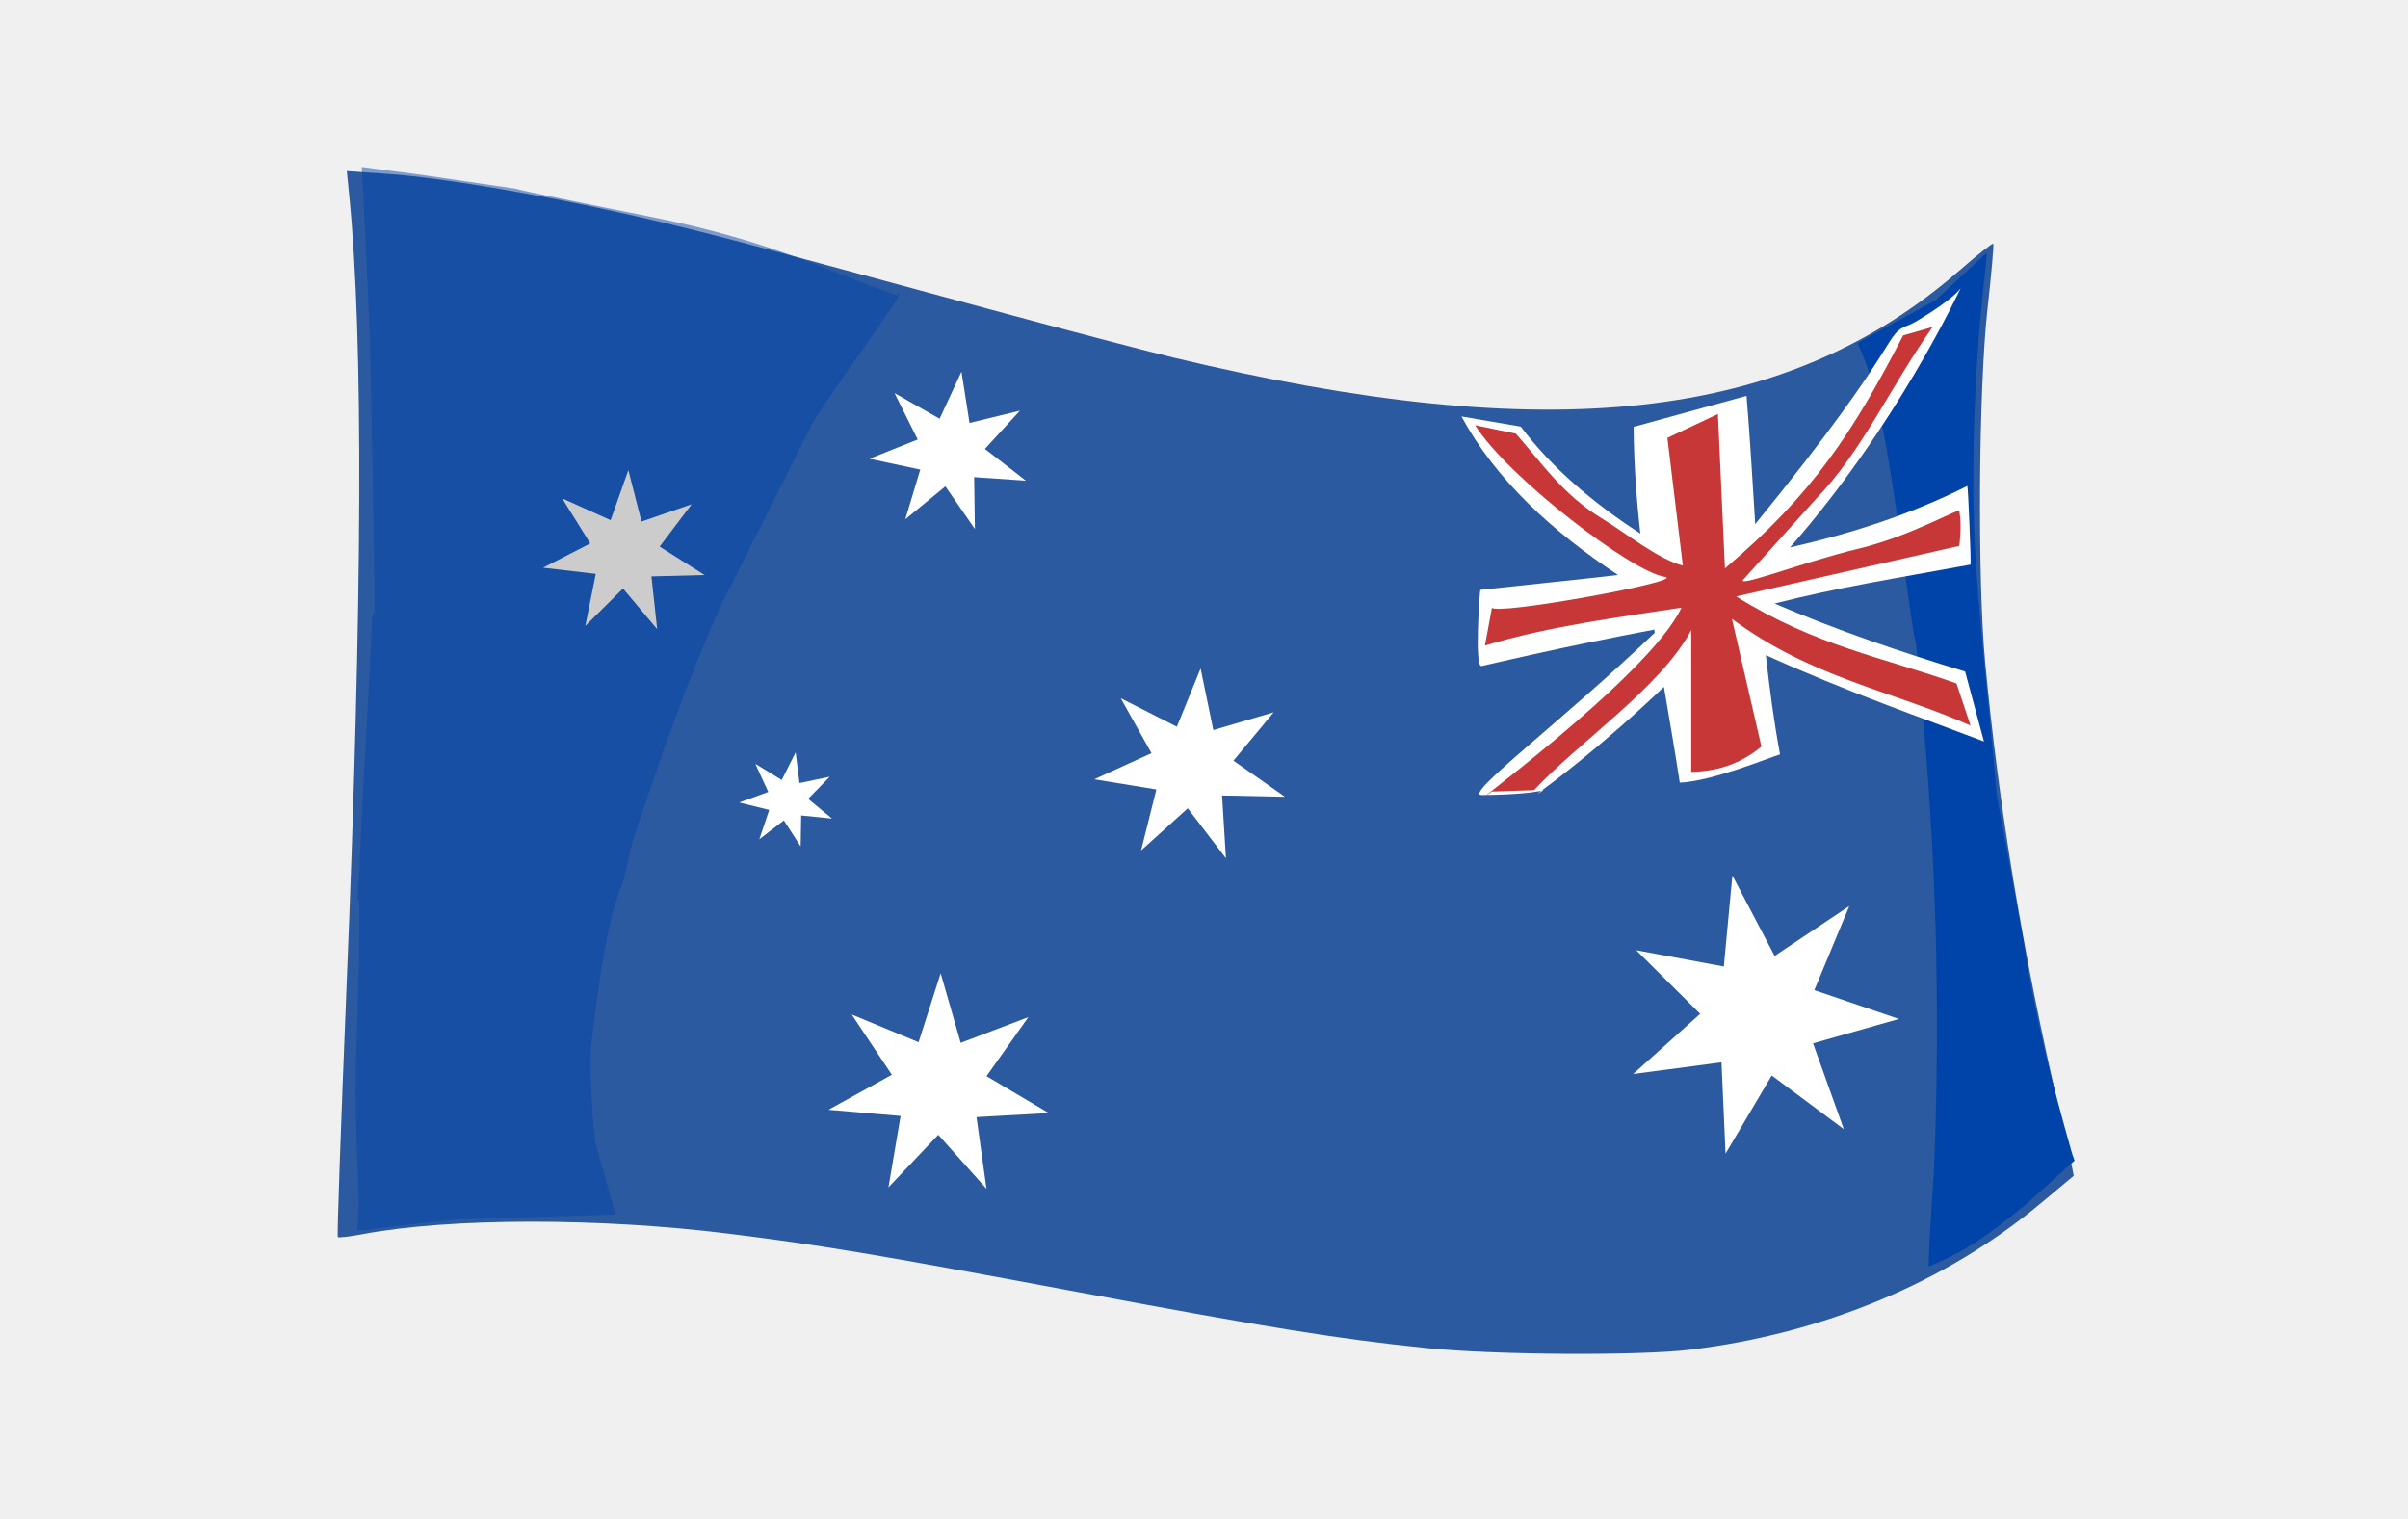
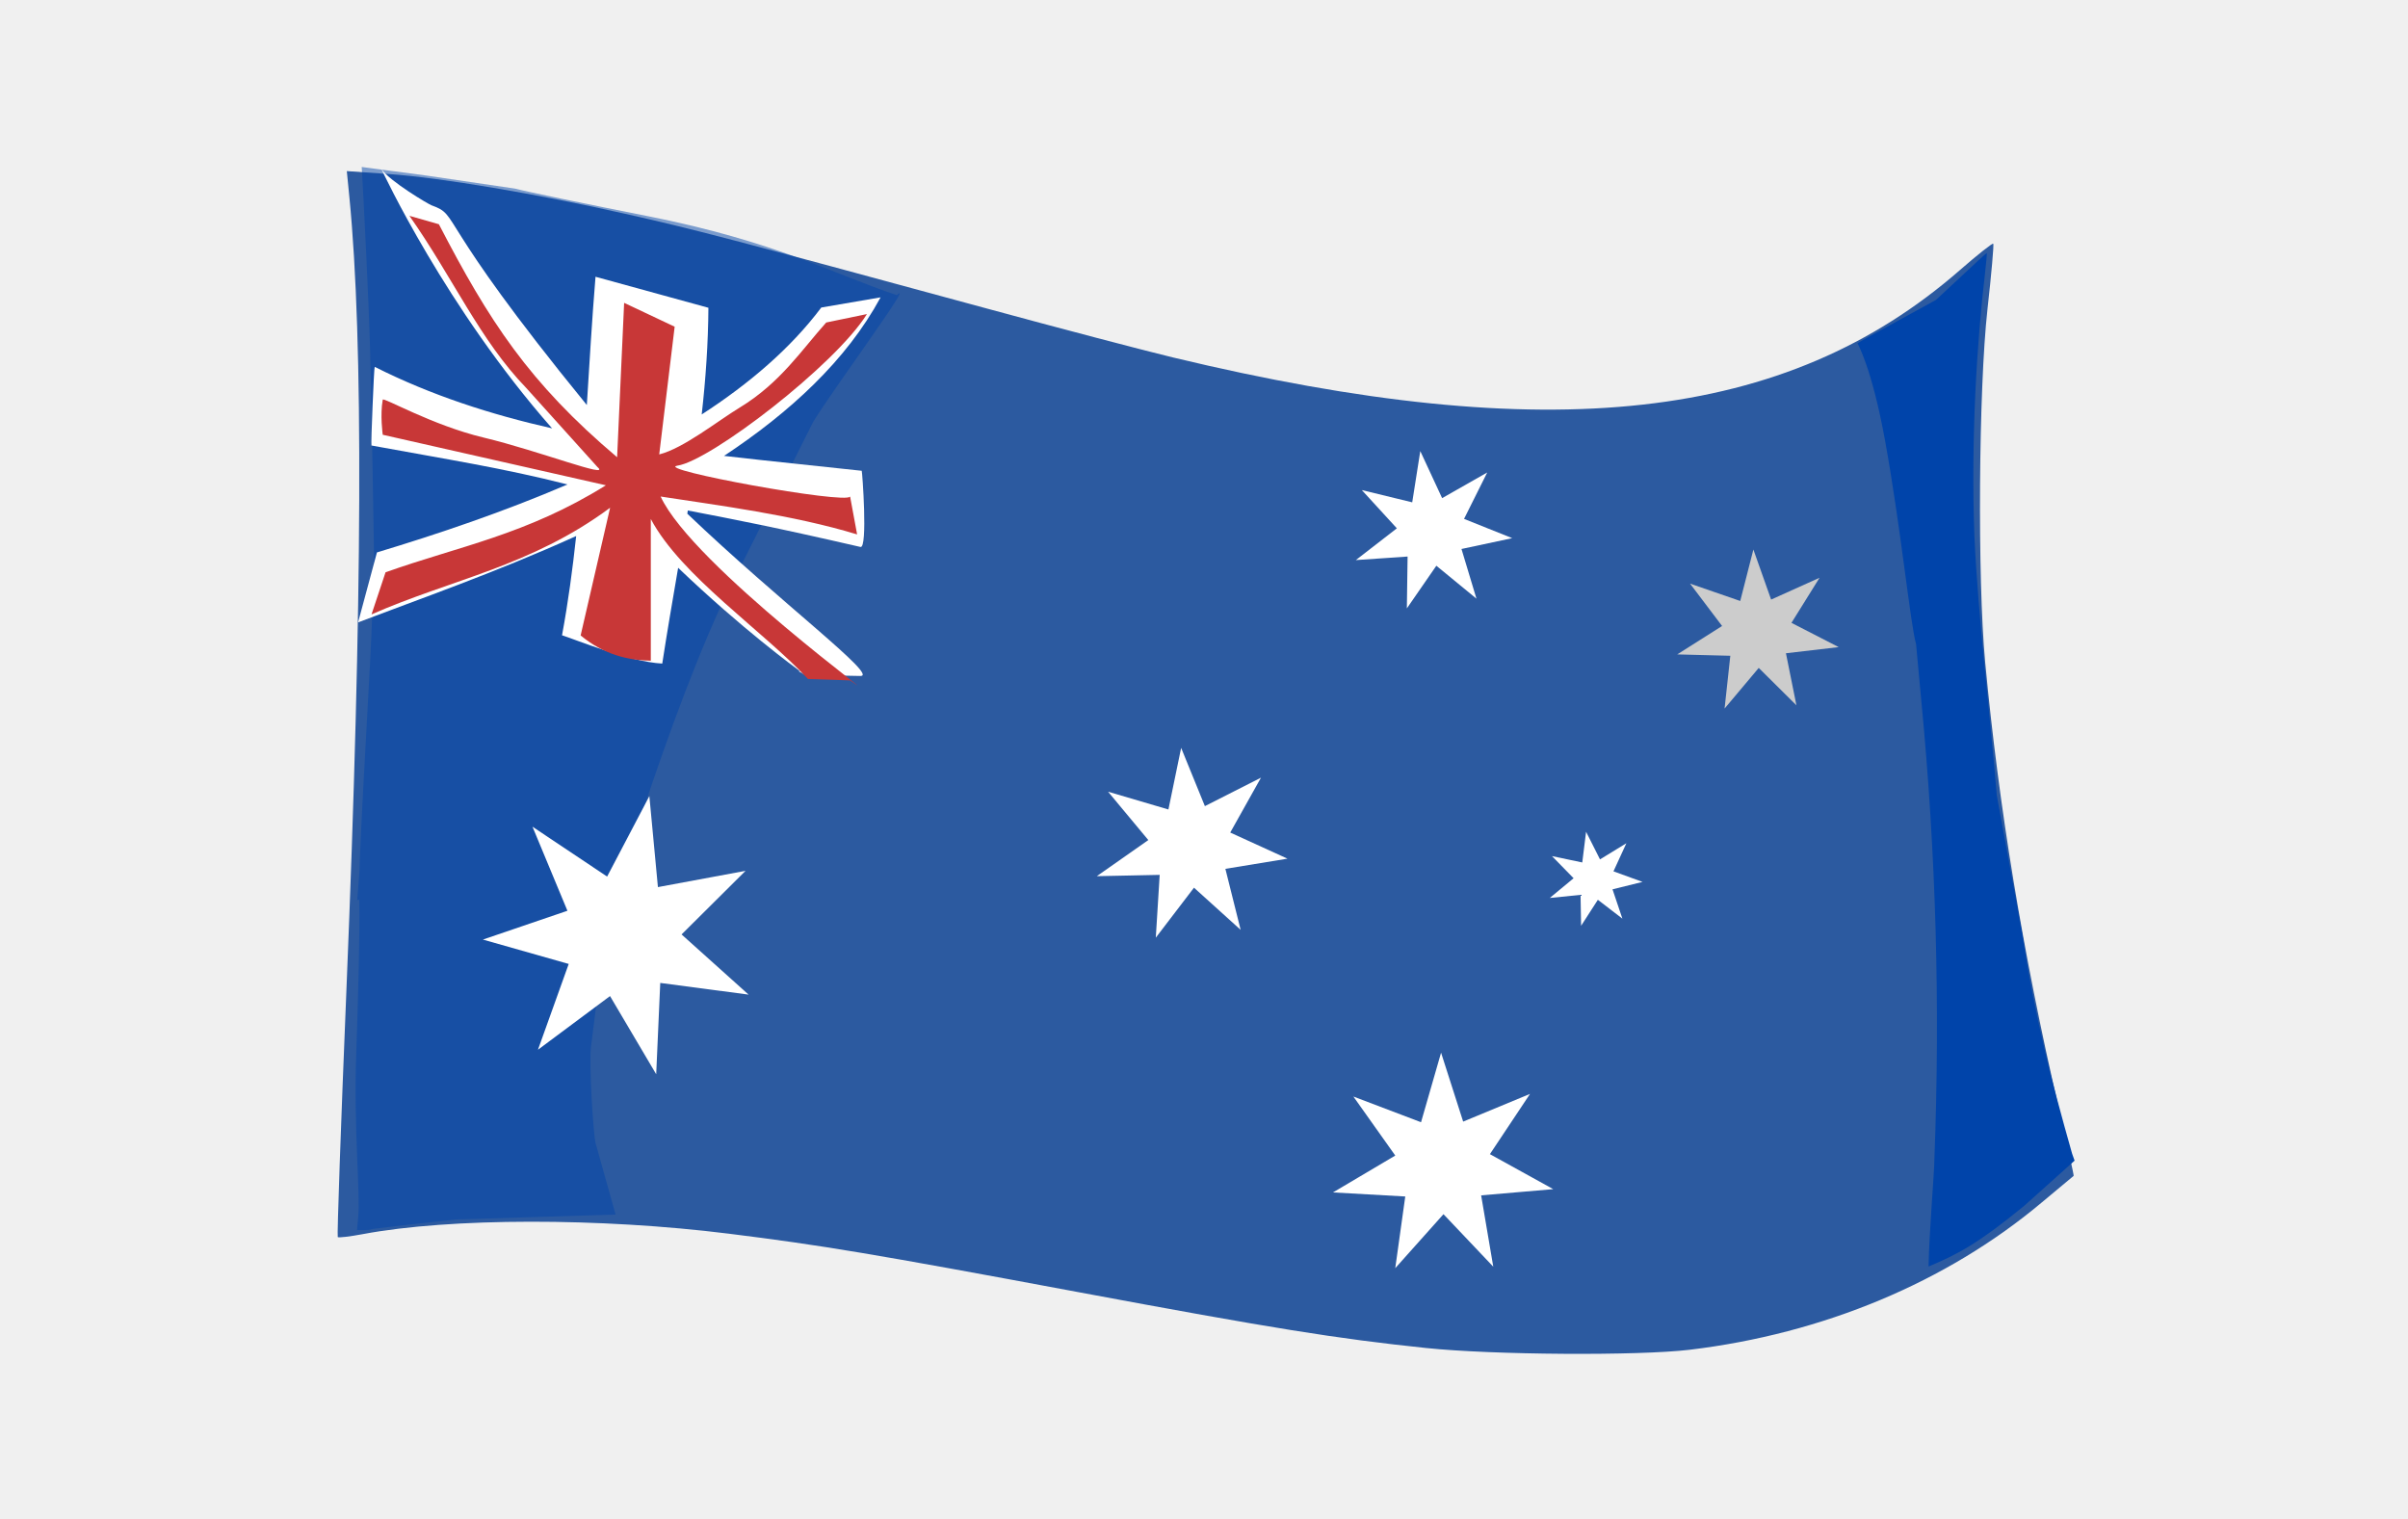
<svg xmlns="http://www.w3.org/2000/svg" width="303.307" height="191.268" id="svg4363" version="1.1">
  <defs id="defs4365">
    </defs>
  <g id="layer1" transform="translate(300,-861.0945) scale(-1,1)">
    <path style="fill:#2c5aa0;fill-opacity:1" d="m 87.145,1031.1 c -16.8,-2.016 -32.334,-8.507 -44.246,-18.488 -2.203,-1.846 -4.045,-3.381 -4.093,-3.412 -0.049,-0.031 0.805,-3.913 1.896,-8.628 4.513,-19.495 7.52,-37.724 9.251,-56.081 0.984,-10.432 0.825,-34.48 -0.293,-44.461 -0.496,-4.43 -0.824,-8.139 -0.727,-8.242 0.096,-0.103 1.983,1.39 4.192,3.318 21.911,19.117 51.647,22.421 99.122,11.014 3.651,-0.877 14.335,-3.687 23.743,-6.245 32,-8.699 36.658,-9.919 45.265,-11.854 11.312,-2.543 23.278,-4.554 29.801,-5.009 l 5.26,-0.367 -0.327,3.327 c -1.773,18.05 -1.651,50.381 0.376,99.796 0.698,17.024 1.19,31.038 1.092,31.142 -0.098,0.104 -1.522,-0.064 -3.166,-0.372 -10.995,-2.063 -29.858,-2.083 -46.134,-0.049 -11.785,1.473 -18.051,2.521 -43.911,7.344 -24.519,4.573 -32.599,5.872 -43.855,7.048 -8.417,0.88 -26.741,1.001 -33.245,0.221 l 0,-10e-5 z" id="path3428" />
    <path style="fill:#0044aa;fill-opacity:1" d="m 49.75,892.969 c -0.032,0.031 0.056,1.163 0.219,2.531 1.018,8.583 1.797,20.819 1.336,33.156 -0.47,10.356 -1.985,22.484 -2.82,32.641 l -3.325,18.101 C 43.673,989.195 41.706,996.861 39,1006.407 l -0.312,0.875 6.356,5.7 c 5.8,4.749 8.328,6.078 12.039,7.637 -0.08,-4.445 -0.722,-11.595 -0.739,-13.649 C 55.606,987.657 56.144,968.549 58,949.313 l 0.656,-7.094 c 0.718,-2.494 1.904,-14.557 3.883,-25.505 1.72,-9.517 3.533,-12.366 3.492,-12.401 -0.041,-0.035 -2.276,-1.278 -4.969,-2.75 l -4.906,-2.688 -3.188,-2.969 c -1.75,-1.646 -3.186,-2.969 -3.219,-2.938 z" id="path3253" />
    <path style="fill:#0044aa;fill-opacity:0.485" d="m 254.438,21.031 -8.219,1.094 -11.062,1.625 c -1.462,0.385 -9.242,1.99 -16.719,3.469 -16.299,3.224 -23.474,7.332 -31.406,9.958 -2.42,-2.298 8.121,11.965 10.556,15.99 L 209.188,76.281 c 4.337,9.609 7.774,19.597 11.094,29.594 l 1.23,5.219 c 2.245,5.131 3.232,14.325 4.051,20.781 0.261,2.078 -0.291,11.086 -0.594,12.156 l -2.508,8.946 20.071,0.617 c 5.843,0.623 10.686,1.19 10.75,1.25 0.064,0.059 0.482,0.094 0.938,0.094 l 0.812,0 -0.156,-1.688 c -0.28,-2.739 0.581,-11.116 0.258,-20.375 -0.241,-6.916 -0.484,-15.613 -0.383,-19.562 l 0.25,0.062 -0.281,-3.656 c -0.003,-1.211 -0.352,-8.452 -0.781,-16.062 -0.43,-7.611 -0.78,-14.455 -0.781,-15.219 -8.5e-4,-0.626 -0.046,-0.98 -0.344,-1.312 0.013,-6.455 0.419,-27.371 0.562,-32.812 0.169,-6.386 0.846,-19.802 1.062,-23.281 z" transform="translate(0,861.0945)" id="path3404" />
-     <path style="fill:#ffffff;fill-opacity:1" d="m 53.041,897.395 c 0.201,0.391 8.081,17.403 21.5,32.656 -7.688,-1.739 -15.206,-4.154 -22.344,-7.75 -0.094,0.101 -0.487,9.664 -0.406,9.906 9.473,1.743 16.51,2.828 24.688,4.906 -7.948,3.416 -16.243,6.224 -24,8.562 l -2.375,8.812 c 7.342,-2.805 17.332,-6.28 27.469,-10.875 -0.448,4.149 -1.002,8.308 -1.781,12.5 1.515,0.466 8.497,3.362 12.625,3.562 0.611,-3.976 1.304,-8.004 2,-12.062 8.11,7.748 14.754,12.585 15.406,13.062 -0.552,-0.124 -0.213,-0.087 0.5,0.406 0.032,0.022 -0.398,-0.346 -0.438,-0.375 0.831,0.165 2.982,0.487 7.5,0.531 2.323,0.023 -10.096,-9.255 -21.812,-20.438 0.022,-0.136 0.04,-0.271 0.062,-0.406 6.046,1.173 10.551,2.014 21.75,4.594 0.934,0.215 0.225,-9.525 0.156,-9.594 -5.752,-0.632 -11.544,-1.202 -17.344,-1.875 8.257,-5.463 15.404,-11.994 19.719,-19.969 l -7.469,1.281 c -3.864,5.148 -9.092,9.605 -15.062,13.469 0.506,-4.487 0.816,-8.982 0.844,-13.438 l -14.219,-3.906 c -0.446,5.398 -0.754,10.778 -1.094,16.156 -19.526,-23.931 -15.843,-23.811 -19.562,-25.156 -0.377,-0.136 -5.201,-2.978 -6.312,-4.562 z" id="path4320" />
+   </g>
+   <g transform="translate(0,-861.0945)">
+     <path transform="translate(-5,-15)" style="fill:#ffffff;fill-opacity:1" d="m 53.041,897.395 c 0.201,0.391 8.081,17.403 21.5,32.656 -7.688,-1.739 -15.206,-4.154 -22.344,-7.75 -0.094,0.101 -0.487,9.664 -0.406,9.906 9.473,1.743 16.51,2.828 24.688,4.906 -7.948,3.416 -16.243,6.224 -24,8.562 l -2.375,8.812 c 7.342,-2.805 17.332,-6.28 27.469,-10.875 -0.448,4.149 -1.002,8.308 -1.781,12.5 1.515,0.466 8.497,3.362 12.625,3.562 0.611,-3.976 1.304,-8.004 2,-12.062 8.11,7.748 14.754,12.585 15.406,13.062 -0.552,-0.124 -0.213,-0.087 0.5,0.406 0.032,0.022 -0.398,-0.346 -0.438,-0.375 0.831,0.165 2.982,0.487 7.5,0.531 2.323,0.023 -10.096,-9.255 -21.812,-20.438 0.022,-0.136 0.04,-0.271 0.062,-0.406 6.046,1.173 10.551,2.014 21.75,4.594 0.934,0.215 0.225,-9.525 0.156,-9.594 -5.752,-0.632 -11.544,-1.202 -17.344,-1.875 8.257,-5.463 15.404,-11.994 19.719,-19.969 l -7.469,1.281 c -3.864,5.148 -9.092,9.605 -15.062,13.469 0.506,-4.487 0.816,-8.982 0.844,-13.438 l -14.219,-3.906 c -0.446,5.398 -0.754,10.778 -1.094,16.156 -19.526,-23.931 -15.843,-23.811 -19.562,-25.156 -0.377,-0.136 -5.201,-2.978 -6.312,-4.562 z" id="path4320" />
    <path style="fill:none" d="M -1.075,90.448 C -21.408,85.52 -31.05,83.11 -31.105,82.944 c -0.081,-0.245 0.308,-9.783 0.404,-9.884 0.028,-0.029 3.718,1.347 8.2,3.058 l 8.15,3.112 21.309,2.708 c 11.72,1.489 21.344,2.743 21.387,2.785 0.067,0.067 0.617,12.945 0.554,12.975 -0.013,0.006 -13.501,-3.255 -29.973,-7.248 l 0,0 z" id="path4328" transform="translate(0,861.0945)" />
    <path style="fill:none" d="M -1.075,90.448 C -21.408,85.52 -31.05,83.11 -31.105,82.944 c -0.081,-0.245 0.308,-9.783 0.404,-9.884 0.028,-0.029 3.718,1.347 8.2,3.058 l 8.15,3.112 21.309,2.708 c 11.72,1.489 21.344,2.743 21.387,2.785 0.067,0.067 0.617,12.945 0.554,12.975 -0.013,0.006 -13.501,-3.255 -29.973,-7.248 l 0,0 z" id="path4330" transform="translate(0,861.0945)" />
    <path style="fill:none" d="M -1.075,90.448 C -21.408,85.52 -31.05,83.11 -31.105,82.944 c -0.081,-0.245 0.308,-9.783 0.404,-9.884 0.028,-0.029 3.718,1.347 8.2,3.058 l 8.15,3.112 21.309,2.708 c 11.72,1.489 21.344,2.743 21.387,2.785 0.067,0.067 0.617,12.945 0.554,12.975 -0.013,0.006 -13.501,-3.255 -29.973,-7.248 l 0,0 z" id="path4332" transform="translate(0,861.0945)" />
    <path style="fill:none" d="M -1.075,90.448 C -21.408,85.52 -31.05,83.11 -31.105,82.944 c -0.081,-0.245 0.308,-9.783 0.404,-9.884 0.028,-0.029 3.718,1.347 8.2,3.058 l 8.15,3.112 21.309,2.708 c 11.72,1.489 21.344,2.743 21.387,2.785 0.067,0.067 0.617,12.945 0.554,12.975 -0.013,0.006 -13.501,-3.255 -29.973,-7.248 l 0,0 z" id="path4334" transform="translate(0,861.0945)" />
    <path style="fill:none" d="M -1.075,90.448 C -21.408,85.52 -31.05,83.11 -31.105,82.944 c -0.081,-0.245 0.308,-9.783 0.404,-9.884 0.028,-0.029 3.718,1.347 8.2,3.058 l 8.15,3.112 21.309,2.708 c 11.72,1.489 21.344,2.743 21.387,2.785 0.067,0.067 0.617,12.945 0.554,12.975 -0.013,0.006 -13.501,-3.255 -29.973,-7.248 l 0,0 z" id="path4336" transform="translate(0,861.0945)" />
    <path style="fill:none" d="M -1.075,90.448 C -21.408,85.52 -31.05,83.11 -31.105,82.944 c -0.081,-0.245 0.308,-9.783 0.404,-9.884 0.028,-0.029 3.718,1.347 8.2,3.058 l 8.15,3.112 21.309,2.708 c 11.72,1.489 21.344,2.743 21.387,2.785 0.067,0.067 0.617,12.945 0.554,12.975 -0.013,0.006 -13.501,-3.255 -29.973,-7.248 l 0,0 z" id="path4338" transform="translate(0,861.0945)" />
-     <path style="fill:#c83737;fill-opacity:1" d="M 83.615,52.144 82.731,71.59 C 71.595,62.181 66.576,54.381 60.281,42.245 l -3.712,-1.061 c 5.459,7.749 8.852,15.631 14.731,21.701 l 8.957,9.942 c 1.802,1.557 -7.291,-2.026 -14.368,-3.72 -6.473,-1.55 -12.616,-5.113 -12.679,-4.766 -0.354,1.945 0,4.419 0,4.419 l 28.107,6.364 c -9.989,6.236 -18.614,7.697 -27.754,10.96 l -1.768,5.303 C 61.813,86.966 71.83,85.376 81.848,77.954 L 78.135,94.041 c 2.946,2.415 5.893,3.112 8.839,3.182 l 0,-17.854 c 3.813,7.19 14.222,14.139 19.799,20.153 l 5.303,0.177 C 118.067,103.909 92.245,85.297 88.212,76.54 95.4,77.652 104.888,78.853 112.96,81.313 L 112.076,76.54 C 111.624,77.558 87.234,73.111 90.333,72.651 94.487,72.034 110.169,60.025 114.198,53.559 l -5.127,1.061 c -3.062,3.404 -5.772,7.605 -10.888,10.709 -2.804,1.702 -7.081,5.138 -10.149,5.908 l 1.945,-16.087 -6.364,-3.005 z" id="path4350" transform="translate(0,861.0945)" />
-     <path style="fill:#ffffff;fill-opacity:1" id="path4354" d="m 79.099,138.235 -5.575,-9.195 -8.701,6.313 3.713,-10.092 -10.361,-2.867 10.205,-3.389 -4.219,-9.888 9.013,5.866 5.1,-9.463 1.033,10.703 10.579,-1.913 -7.724,7.481 8.091,7.078 -10.665,-1.374 -0.489,10.739 z" transform="matrix(1.043239,0,0,1.070802,0.1341461,858.3783)" />
-     <path style="fill:#ffffff;fill-opacity:1" id="path4356" d="m 180.312,61.867 -5.049,-4.146 -3.715,5.374 0.093,-6.532 -6.518,0.446 5.165,-4 -4.412,-4.818 6.348,1.545 1.016,-6.454 2.75,5.926 5.679,-3.23 -2.918,5.845 6.066,2.426 -6.389,1.362 1.885,6.255 z" transform="translate(5.656854,864.63)" />
-     <path style="fill:#ffffff;fill-opacity:1" id="path4358" d="m 149.907,98.637 -5.878,-5.314 -4.811,6.296 0.49,-7.909 -7.922,0.164 6.489,-4.548 -5.068,-6.091 7.601,2.238 1.603,-7.76 2.99,7.338 7.066,-3.585 -3.873,6.913 7.209,3.289 -7.82,1.282 1.923,7.687 z" transform="translate(6.363961,869.5798)" />
-     <path style="fill:#cccccc;fill-opacity:1" id="path4360" d="m 210.718,73.181 -4.747,-4.711 -4.303,5.12 0.723,-6.649 -6.686,-0.172 5.649,-3.58 -4.034,-5.335 6.321,2.185 1.656,-6.48 2.233,6.304 6.099,-2.746 -3.537,5.677 5.949,3.056 -6.643,0.774 1.32,6.557 z" transform="translate(15.55635,866.7513)" />
-     <path style="fill:#ffffff;fill-opacity:1" id="path4362" d="m 204.354,105.708 -3.09,-2.375 -2.111,3.275 -0.07,-3.896 -3.877,0.391 3.002,-2.484 -2.723,-2.787 3.814,0.799 0.481,-3.867 1.753,3.48 3.323,-2.035 -1.627,3.541 3.663,1.33 -3.783,0.935 1.244,3.693 z" transform="translate(0,861.0945)" />
-     <path style="fill:#ffffff;fill-opacity:1" id="path4364" d="m 183.848,142.477 -6.273,-6.614 -6.074,6.798 1.26,-9.029 -9.102,-0.511 7.844,-4.644 -5.276,-7.434 8.522,3.237 2.523,-8.76 2.782,8.681 8.422,-3.489 -5.053,7.588 7.979,4.409 -9.083,0.781 1.528,8.987 z" transform="translate(4.242641,868.1656)" />
+     <path style="fill:#c83737;fill-opacity:1" d="M 83.615,52.144 82.731,71.59 C 71.595,62.181 66.576,54.381 60.281,42.245 l -3.712,-1.061 c 5.459,7.749 8.852,15.631 14.731,21.701 l 8.957,9.942 c 1.802,1.557 -7.291,-2.026 -14.368,-3.72 -6.473,-1.55 -12.616,-5.113 -12.679,-4.766 -0.354,1.945 0,4.419 0,4.419 l 28.107,6.364 c -9.989,6.236 -18.614,7.697 -27.754,10.96 l -1.768,5.303 C 61.813,86.966 71.83,85.376 81.848,77.954 L 78.135,94.041 c 2.946,2.415 5.893,3.112 8.839,3.182 l 0,-17.854 c 3.813,7.19 14.222,14.139 19.799,20.153 l 5.303,0.177 C 118.067,103.909 92.245,85.297 88.212,76.54 95.4,77.652 104.888,78.853 112.96,81.313 L 112.076,76.54 C 111.624,77.558 87.234,73.111 90.333,72.651 94.487,72.034 110.169,60.025 114.198,53.559 l -5.127,1.061 c -3.062,3.404 -5.772,7.605 -10.888,10.709 -2.804,1.702 -7.081,5.138 -10.149,5.908 l 1.945,-16.087 -6.364,-3.005 z" id="path4350" transform="translate(-5,847.0945)" />
+     <path style="fill:#ffffff;fill-opacity:1" id="path4354" d="m 79.099,138.235 -5.575,-9.195 -8.701,6.313 3.713,-10.092 -10.361,-2.867 10.205,-3.389 -4.219,-9.888 9.013,5.866 5.1,-9.463 1.033,10.703 10.579,-1.913 -7.724,7.481 8.091,7.078 -10.665,-1.374 -0.489,10.739 z" transform="matrix(1.043239,0,0,1.070802,0.1341461,848.3783)" />
+     <path style="fill:#ffffff;fill-opacity:1" id="path4356" d="m 180.312,61.867 -5.049,-4.146 -3.715,5.374 0.093,-6.532 -6.518,0.446 5.165,-4 -4.412,-4.818 6.348,1.545 1.016,-6.454 2.75,5.926 5.679,-3.23 -2.918,5.845 6.066,2.426 -6.389,1.362 1.885,6.255 z" transform="translate(5.656854,874.63)" />
+     <path style="fill:#ffffff;fill-opacity:1" id="path4358" d="m 149.907,98.637 -5.878,-5.314 -4.811,6.296 0.49,-7.909 -7.922,0.164 6.489,-4.548 -5.068,-6.091 7.601,2.238 1.603,-7.76 2.99,7.338 7.066,-3.585 -3.873,6.913 7.209,3.289 -7.82,1.282 1.923,7.687 z" transform="translate(6.363961,879.5798)" />
+     <path style="fill:#cccccc;fill-opacity:1" id="path4360" d="m 210.718,73.181 -4.747,-4.711 -4.303,5.12 0.723,-6.649 -6.686,-0.172 5.649,-3.58 -4.034,-5.335 6.321,2.185 1.656,-6.48 2.233,6.304 6.099,-2.746 -3.537,5.677 5.949,3.056 -6.643,0.774 1.32,6.557 z" transform="translate(15.55635,876.7513)" />
+     <path style="fill:#ffffff;fill-opacity:1" id="path4362" d="m 204.354,105.708 -3.09,-2.375 -2.111,3.275 -0.07,-3.896 -3.877,0.391 3.002,-2.484 -2.723,-2.787 3.814,0.799 0.481,-3.867 1.753,3.48 3.323,-2.035 -1.627,3.541 3.663,1.33 -3.783,0.935 1.244,3.693 z" transform="translate(0,871.0945)" />
+     <path style="fill:#ffffff;fill-opacity:1" id="path4364" d="m 183.848,142.477 -6.273,-6.614 -6.074,6.798 1.26,-9.029 -9.102,-0.511 7.844,-4.644 -5.276,-7.434 8.522,3.237 2.523,-8.76 2.782,8.681 8.422,-3.489 -5.053,7.588 7.979,4.409 -9.083,0.781 1.528,8.987 z" transform="translate(4.242641,878.1656)" />
  </g>
</svg>
